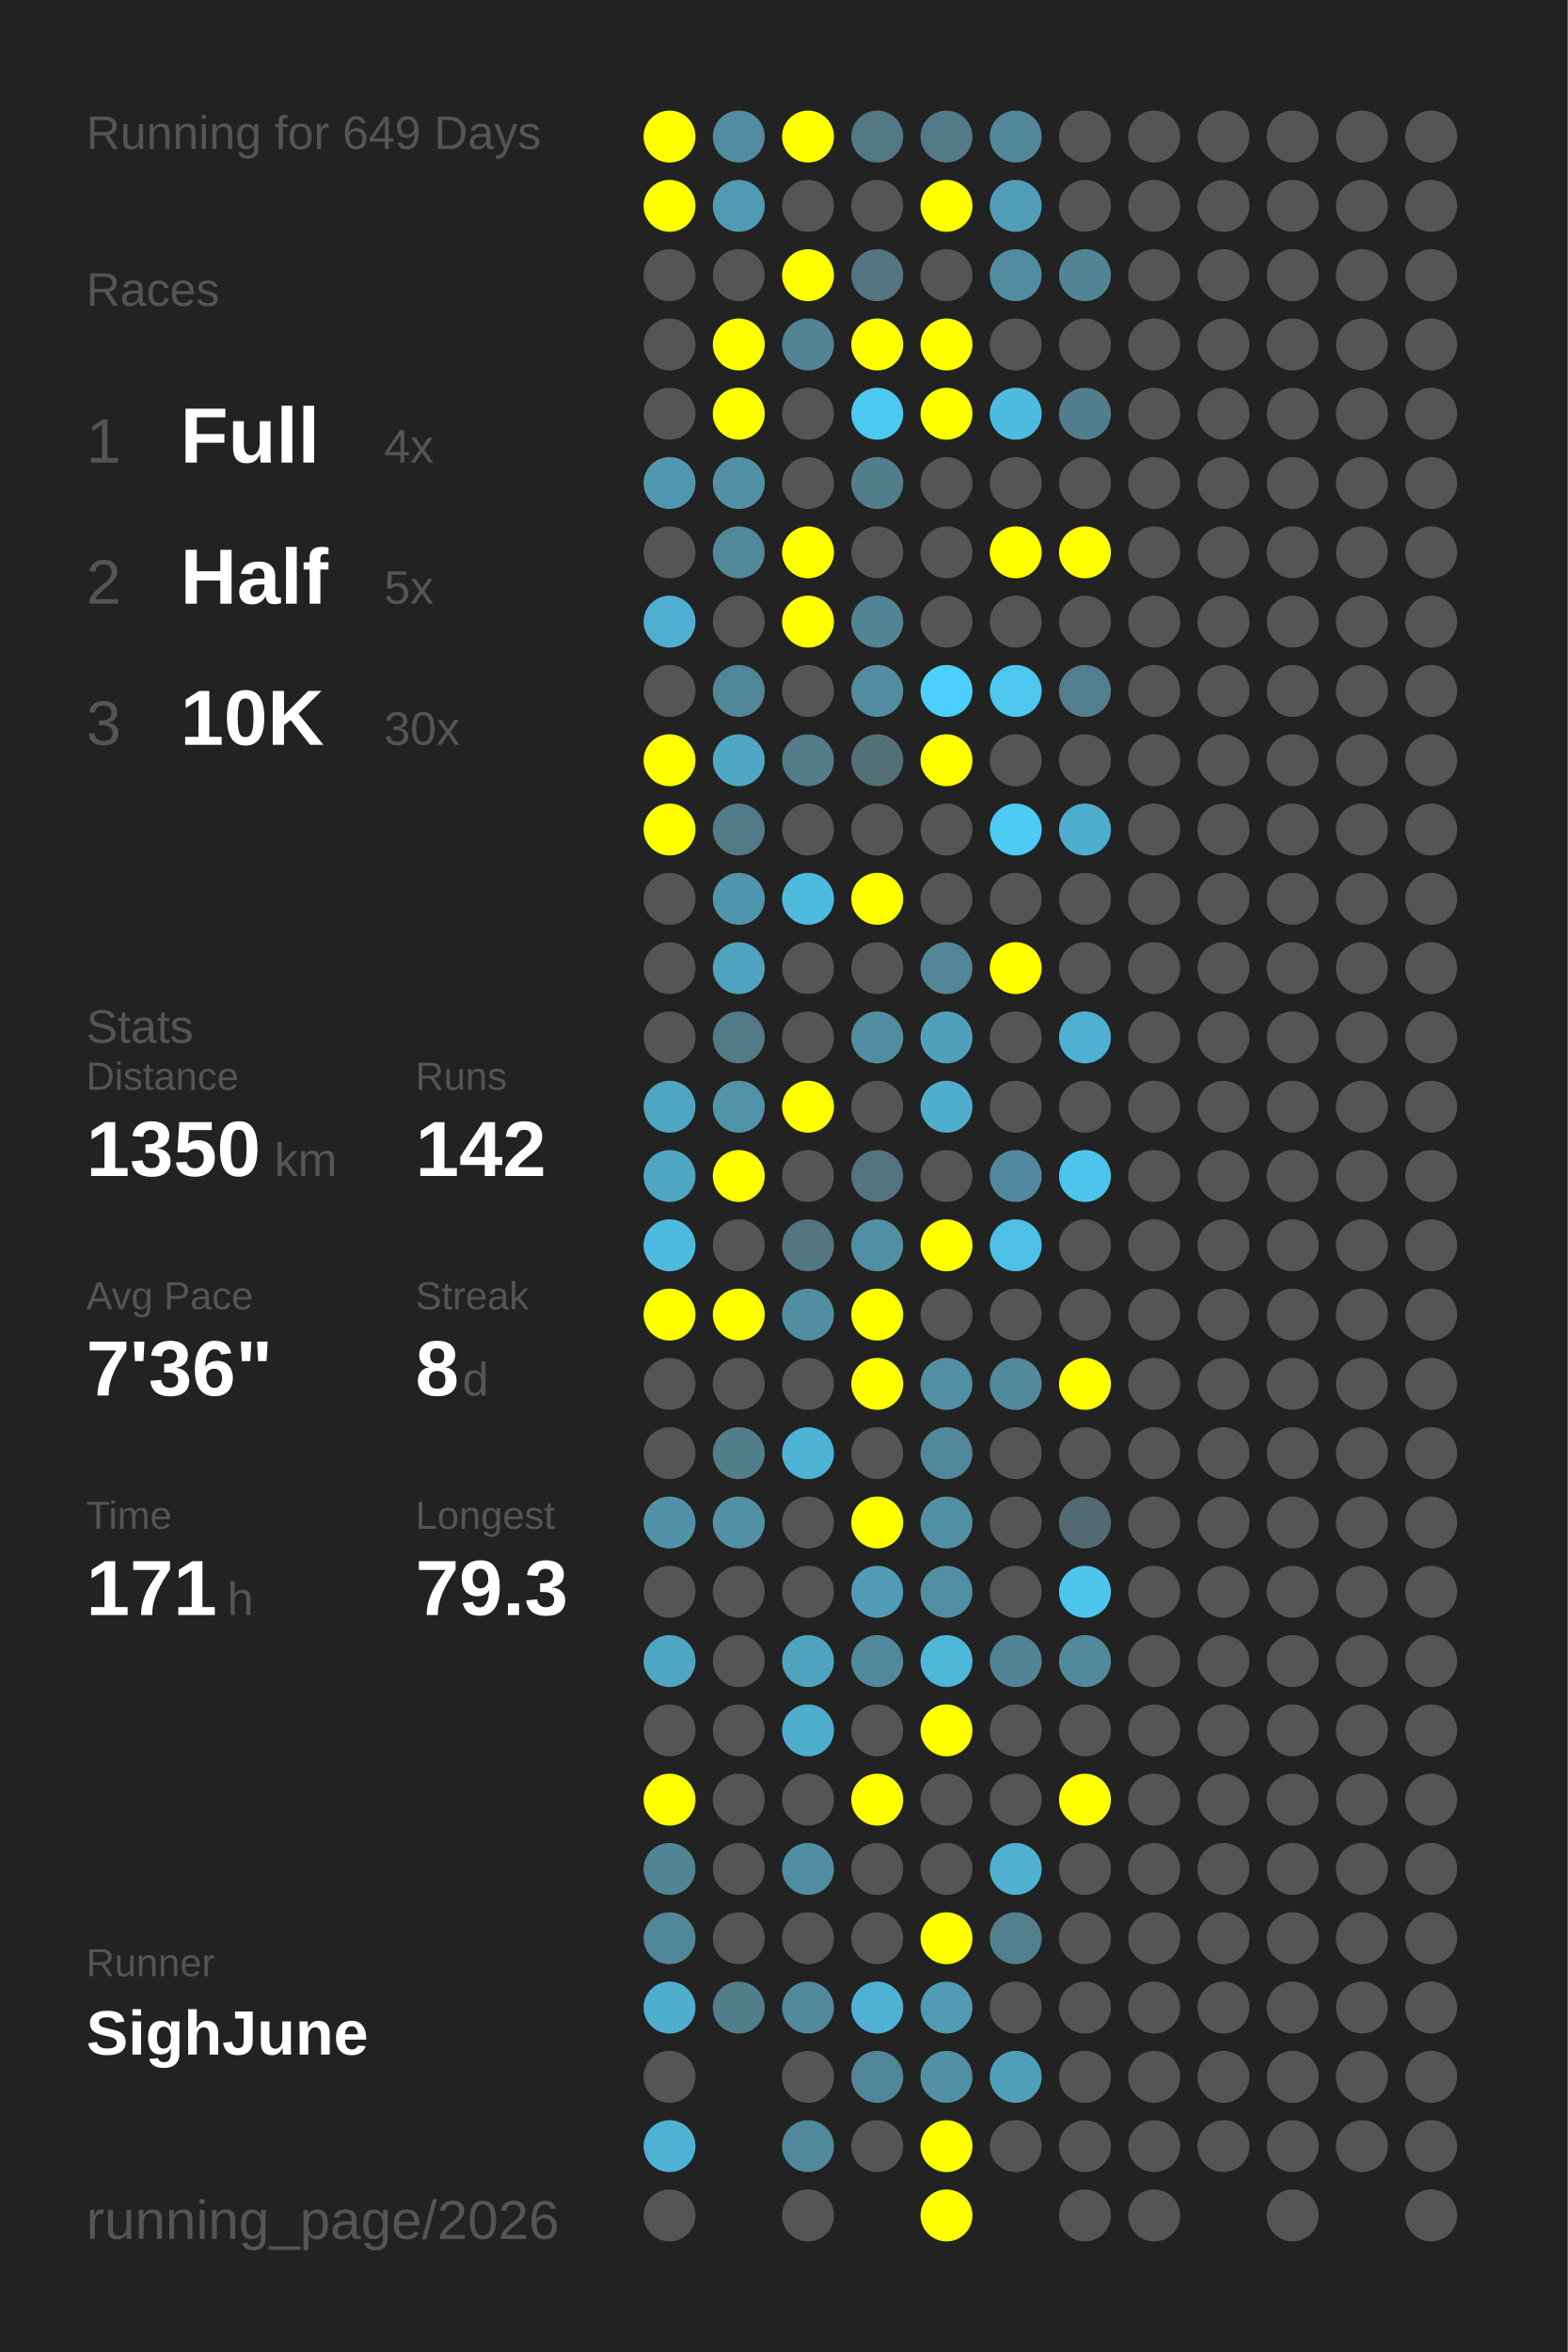
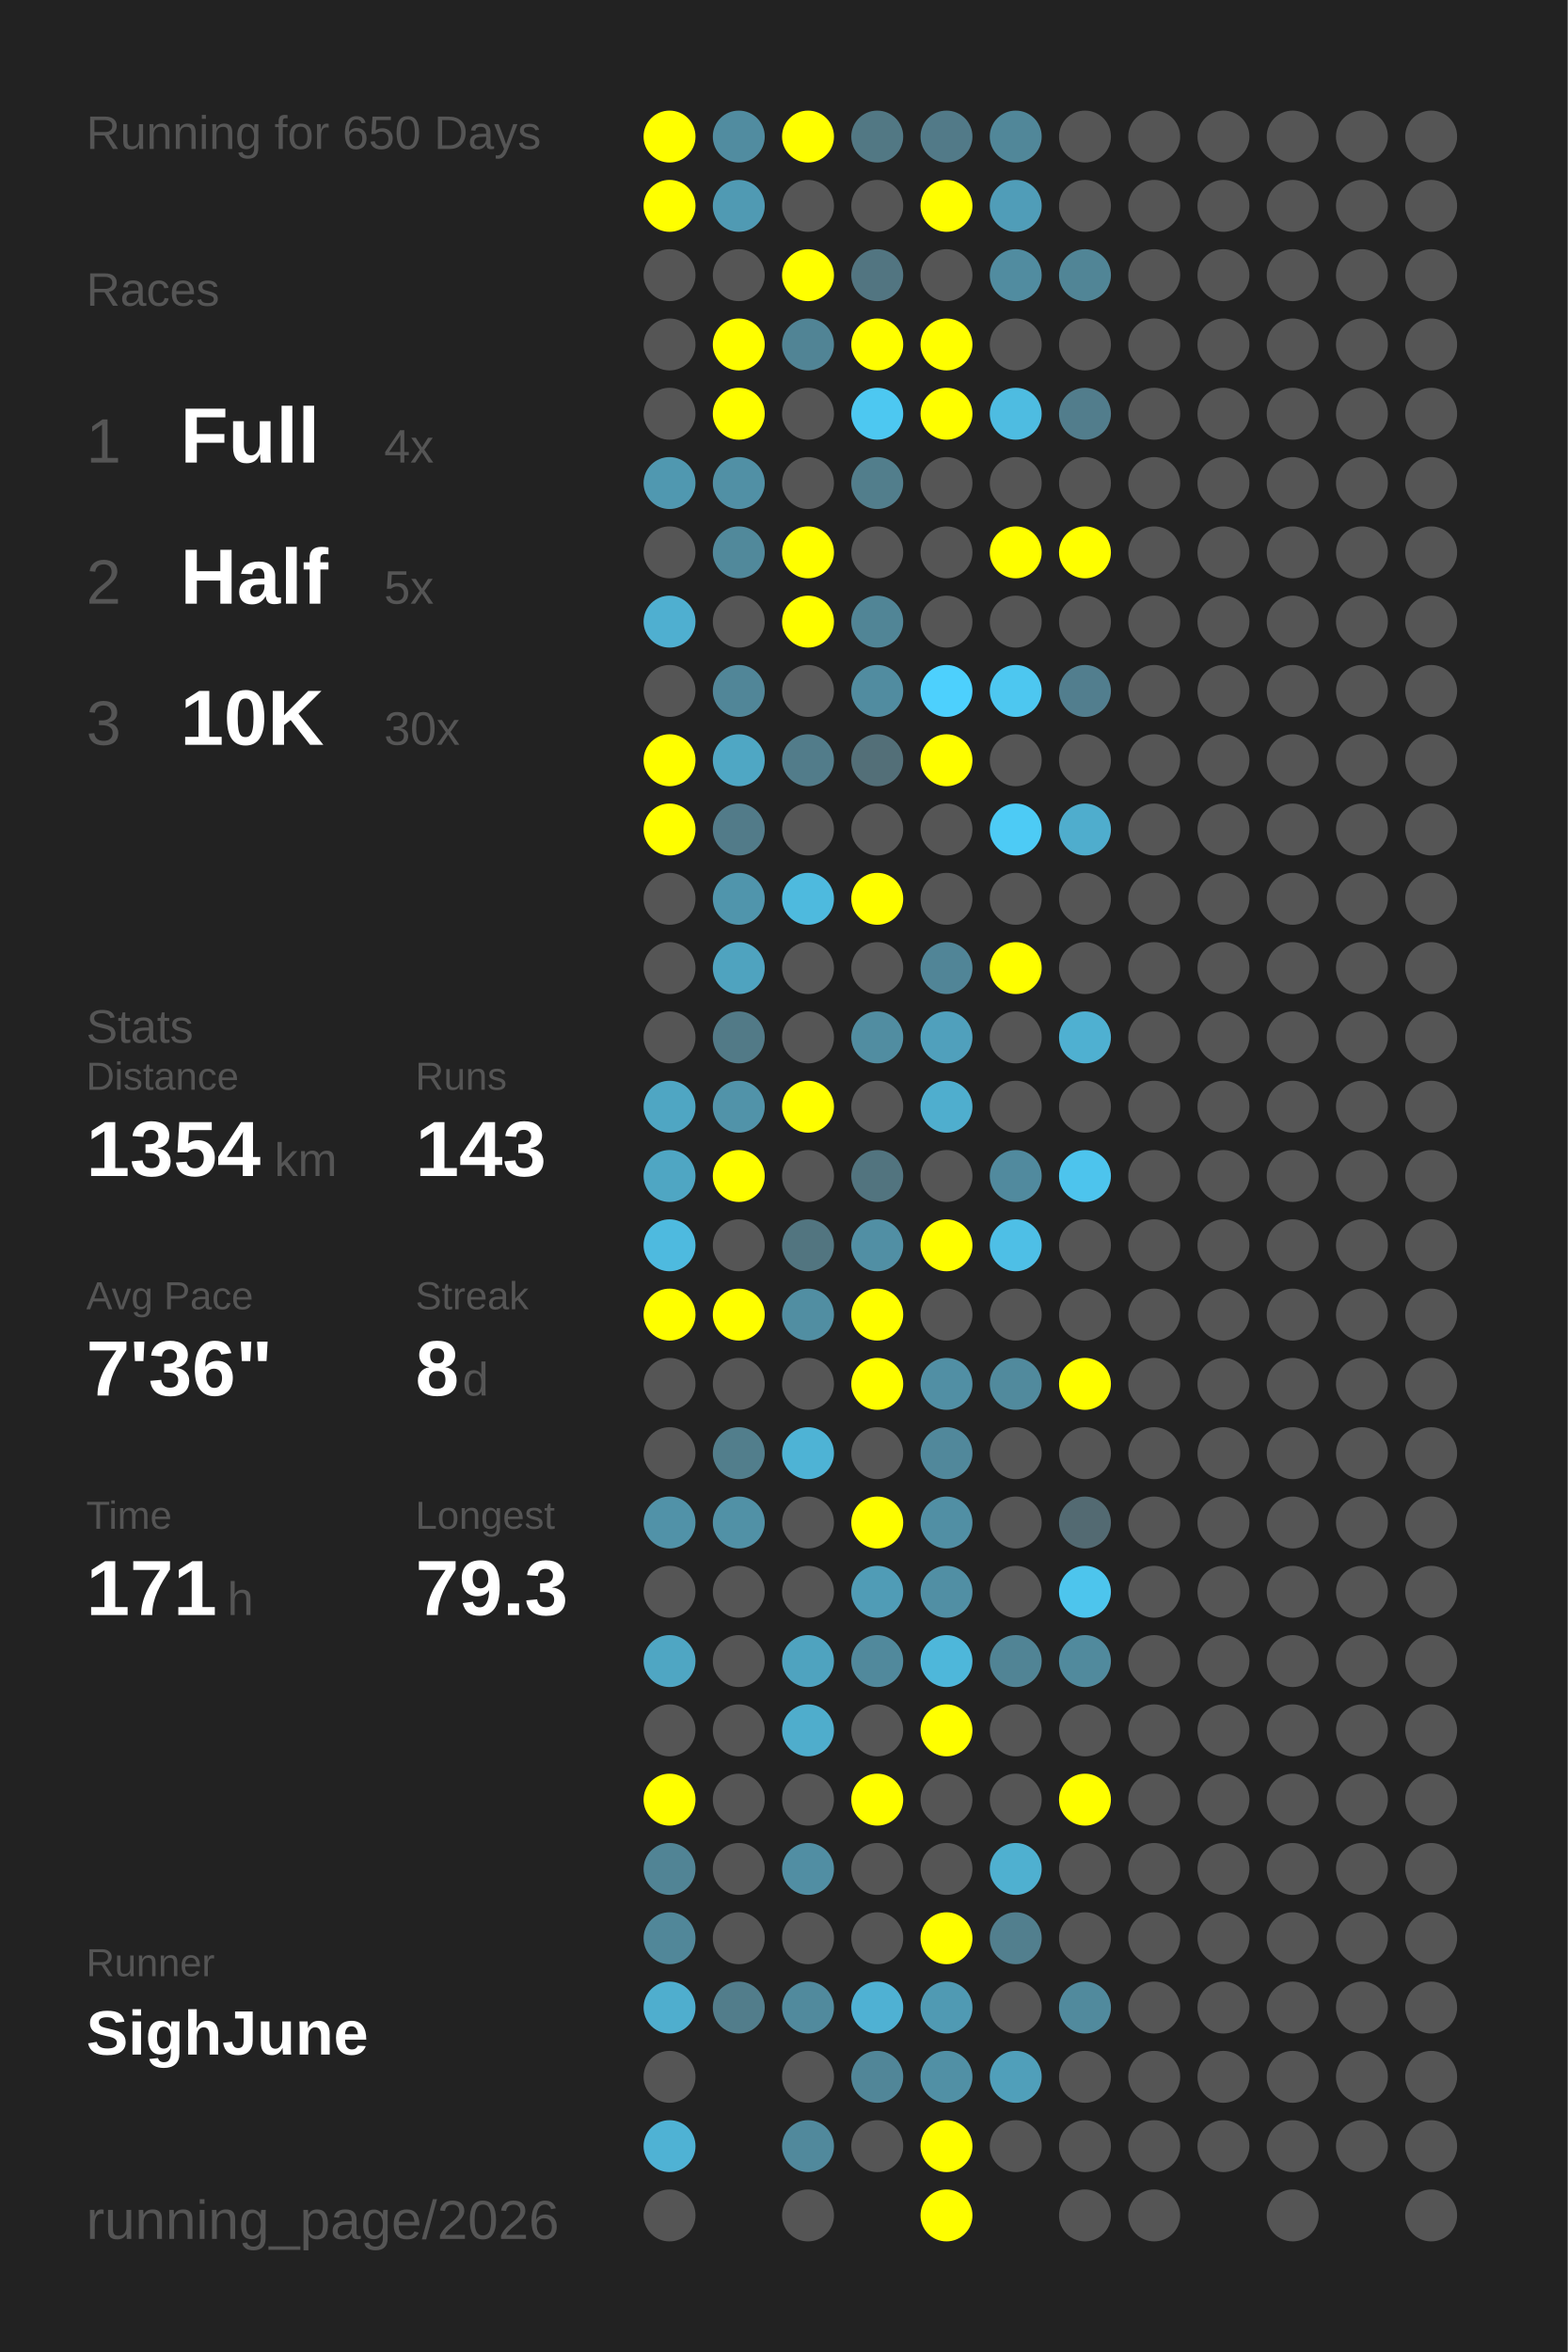
<svg xmlns="http://www.w3.org/2000/svg" baseProfile="full" height="300mm" version="1.1" viewBox="0,0,200,300" width="200mm">
  <defs />
  <rect fill="#222222" height="300" width="200" x="0" y="0" />
-   <text fill="#555555" style="font-size:6px; font-family:Arial;" x="11" y="19">Running for 649 Days</text>
+   <text fill="#555555" style="font-size:6px; font-family:Arial;" x="11" y="19">Running for 650 Days</text>
  <text fill="#555555" style="font-size:6px; font-family:Arial;" x="11" y="39">Races</text>
  <text fill="#555555" style="font-size:8px; font-family:Arial;" x="11" y="59">1</text>
  <text fill="#FFFFFF" style="font-size:10px; font-family:Arial; font-weight:bold;" x="23" y="59">Full</text>
  <text fill="#555555" style="font-size:6px; font-family:Arial;" x="49" y="59">4x</text>
  <text fill="#555555" style="font-size:8px; font-family:Arial;" x="11" y="77">2</text>
  <text fill="#FFFFFF" style="font-size:10px; font-family:Arial; font-weight:bold;" x="23" y="77">Half</text>
  <text fill="#555555" style="font-size:6px; font-family:Arial;" x="49" y="77">5x</text>
  <text fill="#555555" style="font-size:8px; font-family:Arial;" x="11" y="95">3</text>
  <text fill="#FFFFFF" style="font-size:10px; font-family:Arial; font-weight:bold;" x="23" y="95">10K</text>
  <text fill="#555555" style="font-size:6px; font-family:Arial;" x="49" y="95">30x</text>
  <text fill="#555555" style="font-size:6px; font-family:Arial;" x="11" y="133">Stats</text>
  <text fill="#555555" style="font-size:5px; font-family:Arial;" x="11" y="139">Distance</text>
-   <text fill="#FFFFFF" style="font-size:10px; font-family:Arial; font-weight:bold;" x="11" y="150">1350</text>
+   <text fill="#FFFFFF" style="font-size:10px; font-family:Arial; font-weight:bold;" x="11" y="150">1354</text>
  <text fill="#555555" style="font-size:6px; font-family:Arial;" x="35" y="150">km</text>
  <text fill="#555555" style="font-size:5px; font-family:Arial;" x="53" y="139">Runs</text>
-   <text fill="#FFFFFF" style="font-size:10px; font-family:Arial; font-weight:bold;" x="53" y="150">142</text>
+   <text fill="#FFFFFF" style="font-size:10px; font-family:Arial; font-weight:bold;" x="53" y="150">143</text>
  <text fill="#555555" style="font-size:5px; font-family:Arial;" x="11" y="167">Avg Pace</text>
  <text fill="#FFFFFF" style="font-size:10px; font-family:Arial; font-weight:bold;" x="11" y="178">7'36"</text>
  <text fill="#555555" style="font-size:5px; font-family:Arial;" x="53" y="167">Streak</text>
  <text fill="#FFFFFF" style="font-size:10px; font-family:Arial; font-weight:bold;" x="53" y="178">8</text>
  <text fill="#555555" style="font-size:6px; font-family:Arial;" x="59" y="178">d</text>
  <text fill="#555555" style="font-size:5px; font-family:Arial;" x="11" y="195">Time</text>
  <text fill="#FFFFFF" style="font-size:10px; font-family:Arial; font-weight:bold;" x="11" y="206">171</text>
  <text fill="#555555" style="font-size:6px; font-family:Arial;" x="29" y="206">h</text>
  <text fill="#555555" style="font-size:5px; font-family:Arial;" x="53" y="195">Longest</text>
  <text fill="#FFFFFF" style="font-size:10px; font-family:Arial; font-weight:bold;" x="53" y="206">79.3</text>
  <text fill="#555555" style="font-size:5px; font-family:Arial;" x="11" y="252.065">Runner</text>
  <text fill="#FFFFFF" style="font-size:8px; font-family:Arial; font-weight:bold;" x="11" y="262.065">SighJune</text>
  <text fill="#555555" style="font-size:7px; font-family:Arial;" x="11" y="285.581">running_page/2026</text>
  <circle cx="85.417" cy="17.419" fill="#FFFF00" r="3.312" />
  <circle cx="85.417" cy="26.258" fill="#FFFF00" r="3.312" />
  <circle cx="85.417" cy="35.097" fill="#555555" r="3.312" />
  <circle cx="85.417" cy="43.935" fill="#555555" r="3.312" />
  <circle cx="85.417" cy="52.774" fill="#555555" r="3.312" />
  <circle cx="85.417" cy="61.613" fill="#5098b0" r="3.312" />
  <circle cx="85.417" cy="70.452" fill="#555555" r="3.312" />
  <circle cx="85.417" cy="79.29" fill="#4fafd0" r="3.312" />
  <circle cx="85.417" cy="88.129" fill="#555555" r="3.312" />
  <circle cx="85.417" cy="96.968" fill="#FFFF00" r="3.312" />
  <circle cx="85.417" cy="105.806" fill="#FFFF00" r="3.312" />
  <circle cx="85.417" cy="114.645" fill="#555555" r="3.312" />
  <circle cx="85.417" cy="123.484" fill="#555555" r="3.312" />
  <circle cx="85.417" cy="132.323" fill="#555555" r="3.312" />
  <circle cx="85.417" cy="141.161" fill="#4fa6c3" r="3.312" />
  <circle cx="85.417" cy="150" fill="#4fa6c3" r="3.312" />
  <circle cx="85.417" cy="158.839" fill="#4ebadf" r="3.312" />
  <circle cx="85.417" cy="167.677" fill="#FFFF00" r="3.312" />
  <circle cx="85.417" cy="176.516" fill="#555555" r="3.312" />
  <circle cx="85.417" cy="185.355" fill="#555555" r="3.312" />
  <circle cx="85.417" cy="194.194" fill="#5192a8" r="3.312" />
  <circle cx="85.417" cy="203.032" fill="#555555" r="3.312" />
  <circle cx="85.417" cy="211.871" fill="#4fa6c3" r="3.312" />
  <circle cx="85.417" cy="220.71" fill="#555555" r="3.312" />
  <circle cx="85.417" cy="229.548" fill="#FFFF00" r="3.312" />
  <circle cx="85.417" cy="238.387" fill="#518495" r="3.312" />
  <circle cx="85.417" cy="247.226" fill="#518799" r="3.312" />
  <circle cx="85.417" cy="256.065" fill="#4faece" r="3.312" />
  <circle cx="85.417" cy="264.903" fill="#555555" r="3.312" />
  <circle cx="85.417" cy="273.742" fill="#4fb2d4" r="3.312" />
  <circle cx="85.417" cy="282.581" fill="#555555" r="3.312" />
  <circle cx="94.25" cy="17.419" fill="#518ca0" r="3.312" />
  <circle cx="94.25" cy="26.258" fill="#509ab3" r="3.312" />
  <circle cx="94.25" cy="35.097" fill="#555555" r="3.312" />
  <circle cx="94.25" cy="43.935" fill="#FFFF00" r="3.312" />
  <circle cx="94.25" cy="52.774" fill="#FFFF00" r="3.312" />
  <circle cx="94.25" cy="61.613" fill="#5190a5" r="3.312" />
  <circle cx="94.25" cy="70.452" fill="#51899b" r="3.312" />
  <circle cx="94.25" cy="79.29" fill="#555555" r="3.312" />
  <circle cx="94.25" cy="88.129" fill="#518698" r="3.312" />
  <circle cx="94.25" cy="96.968" fill="#4fa7c4" r="3.312" />
  <circle cx="94.25" cy="105.806" fill="#527b89" r="3.312" />
  <circle cx="94.25" cy="114.645" fill="#5095ac" r="3.312" />
  <circle cx="94.25" cy="123.484" fill="#4fa3bf" r="3.312" />
  <circle cx="94.25" cy="132.323" fill="#527a87" r="3.312" />
  <circle cx="94.25" cy="141.161" fill="#5193a9" r="3.312" />
  <circle cx="94.25" cy="150" fill="#FFFF00" r="3.312" />
  <circle cx="94.25" cy="158.839" fill="#555555" r="3.312" />
  <circle cx="94.25" cy="167.677" fill="#FFFF00" r="3.312" />
  <circle cx="94.25" cy="176.516" fill="#555555" r="3.312" />
  <circle cx="94.25" cy="185.355" fill="#527e8c" r="3.312" />
  <circle cx="94.25" cy="194.194" fill="#5191a6" r="3.312" />
  <circle cx="94.25" cy="203.032" fill="#555555" r="3.312" />
  <circle cx="94.25" cy="211.871" fill="#555555" r="3.312" />
  <circle cx="94.25" cy="220.71" fill="#555555" r="3.312" />
  <circle cx="94.25" cy="229.548" fill="#555555" r="3.312" />
  <circle cx="94.25" cy="238.387" fill="#555555" r="3.312" />
  <circle cx="94.25" cy="247.226" fill="#555555" r="3.312" />
  <circle cx="94.25" cy="256.065" fill="#527d8b" r="3.312" />
  <circle cx="103.083" cy="17.419" fill="#FFFF00" r="3.312" />
  <circle cx="103.083" cy="26.258" fill="#555555" r="3.312" />
  <circle cx="103.083" cy="35.097" fill="#FFFF00" r="3.312" />
  <circle cx="103.083" cy="43.935" fill="#518495" r="3.312" />
  <circle cx="103.083" cy="52.774" fill="#555555" r="3.312" />
  <circle cx="103.083" cy="61.613" fill="#555555" r="3.312" />
  <circle cx="103.083" cy="70.452" fill="#FFFF00" r="3.312" />
  <circle cx="103.083" cy="79.29" fill="#FFFF00" r="3.312" />
  <circle cx="103.083" cy="88.129" fill="#555555" r="3.312" />
  <circle cx="103.083" cy="96.968" fill="#527c8a" r="3.312" />
  <circle cx="103.083" cy="105.806" fill="#555555" r="3.312" />
  <circle cx="103.083" cy="114.645" fill="#4ebade" r="3.312" />
  <circle cx="103.083" cy="123.484" fill="#555555" r="3.312" />
  <circle cx="103.083" cy="132.323" fill="#555555" r="3.312" />
  <circle cx="103.083" cy="141.161" fill="#FFFF00" r="3.312" />
  <circle cx="103.083" cy="150" fill="#555555" r="3.312" />
  <circle cx="103.083" cy="158.839" fill="#527580" r="3.312" />
  <circle cx="103.083" cy="167.677" fill="#518ea2" r="3.312" />
  <circle cx="103.083" cy="176.516" fill="#555555" r="3.312" />
  <circle cx="103.083" cy="185.355" fill="#4eb3d5" r="3.312" />
  <circle cx="103.083" cy="194.194" fill="#555555" r="3.312" />
  <circle cx="103.083" cy="203.032" fill="#555555" r="3.312" />
  <circle cx="103.083" cy="211.871" fill="#4fa3bf" r="3.312" />
  <circle cx="103.083" cy="220.71" fill="#4fadcc" r="3.312" />
  <circle cx="103.083" cy="229.548" fill="#555555" r="3.312" />
  <circle cx="103.083" cy="238.387" fill="#518ea3" r="3.312" />
  <circle cx="103.083" cy="247.226" fill="#555555" r="3.312" />
  <circle cx="103.083" cy="256.065" fill="#518a9d" r="3.312" />
  <circle cx="103.083" cy="264.903" fill="#555555" r="3.312" />
  <circle cx="103.083" cy="273.742" fill="#51899c" r="3.312" />
  <circle cx="103.083" cy="282.581" fill="#555555" r="3.312" />
  <circle cx="111.917" cy="17.419" fill="#527884" r="3.312" />
  <circle cx="111.917" cy="26.258" fill="#555555" r="3.312" />
  <circle cx="111.917" cy="35.097" fill="#527581" r="3.312" />
  <circle cx="111.917" cy="43.935" fill="#FFFF00" r="3.312" />
  <circle cx="111.917" cy="52.774" fill="#4dc8f1" r="3.312" />
  <circle cx="111.917" cy="61.613" fill="#527e8c" r="3.312" />
  <circle cx="111.917" cy="70.452" fill="#555555" r="3.312" />
  <circle cx="111.917" cy="79.29" fill="#518596" r="3.312" />
  <circle cx="111.917" cy="88.129" fill="#518ca0" r="3.312" />
  <circle cx="111.917" cy="96.968" fill="#536f78" r="3.312" />
  <circle cx="111.917" cy="105.806" fill="#555555" r="3.312" />
  <circle cx="111.917" cy="114.645" fill="#FFFF00" r="3.312" />
  <circle cx="111.917" cy="123.484" fill="#555555" r="3.312" />
  <circle cx="111.917" cy="132.323" fill="#518da1" r="3.312" />
  <circle cx="111.917" cy="141.161" fill="#555555" r="3.312" />
  <circle cx="111.917" cy="150" fill="#52747f" r="3.312" />
  <circle cx="111.917" cy="158.839" fill="#518fa4" r="3.312" />
  <circle cx="111.917" cy="167.677" fill="#FFFF00" r="3.312" />
  <circle cx="111.917" cy="176.516" fill="#FFFF00" r="3.312" />
  <circle cx="111.917" cy="185.355" fill="#555555" r="3.312" />
  <circle cx="111.917" cy="194.194" fill="#FFFF00" r="3.312" />
  <circle cx="111.917" cy="203.032" fill="#509cb6" r="3.312" />
  <circle cx="111.917" cy="211.871" fill="#51899c" r="3.312" />
  <circle cx="111.917" cy="220.71" fill="#555555" r="3.312" />
  <circle cx="111.917" cy="229.548" fill="#FFFF00" r="3.312" />
  <circle cx="111.917" cy="238.387" fill="#555555" r="3.312" />
  <circle cx="111.917" cy="247.226" fill="#555555" r="3.312" />
  <circle cx="111.917" cy="256.065" fill="#4fb1d3" r="3.312" />
  <circle cx="111.917" cy="264.903" fill="#518698" r="3.312" />
  <circle cx="111.917" cy="273.742" fill="#555555" r="3.312" />
  <circle cx="120.75" cy="17.419" fill="#527a88" r="3.312" />
  <circle cx="120.75" cy="26.258" fill="#FFFF00" r="3.312" />
  <circle cx="120.75" cy="35.097" fill="#555555" r="3.312" />
  <circle cx="120.75" cy="43.935" fill="#FFFF00" r="3.312" />
  <circle cx="120.75" cy="52.774" fill="#FFFF00" r="3.312" />
  <circle cx="120.75" cy="61.613" fill="#555555" r="3.312" />
  <circle cx="120.75" cy="70.452" fill="#555555" r="3.312" />
  <circle cx="120.75" cy="79.29" fill="#555555" r="3.312" />
  <circle cx="120.75" cy="88.129" fill="#4dd0fd" r="3.312" />
  <circle cx="120.75" cy="96.968" fill="#FFFF00" r="3.312" />
  <circle cx="120.75" cy="105.806" fill="#555555" r="3.312" />
  <circle cx="120.75" cy="114.645" fill="#555555" r="3.312" />
  <circle cx="120.75" cy="123.484" fill="#518597" r="3.312" />
  <circle cx="120.75" cy="132.323" fill="#50a0bc" r="3.312" />
  <circle cx="120.75" cy="141.161" fill="#4faece" r="3.312" />
  <circle cx="120.75" cy="150" fill="#555555" r="3.312" />
  <circle cx="120.75" cy="158.839" fill="#FFFF00" r="3.312" />
  <circle cx="120.75" cy="167.677" fill="#555555" r="3.312" />
  <circle cx="120.75" cy="176.516" fill="#518fa4" r="3.312" />
  <circle cx="120.75" cy="185.355" fill="#51889b" r="3.312" />
  <circle cx="120.75" cy="194.194" fill="#518fa4" r="3.312" />
  <circle cx="120.75" cy="203.032" fill="#518fa4" r="3.312" />
  <circle cx="120.75" cy="211.871" fill="#4eb7da" r="3.312" />
  <circle cx="120.75" cy="220.71" fill="#FFFF00" r="3.312" />
  <circle cx="120.75" cy="229.548" fill="#555555" r="3.312" />
  <circle cx="120.75" cy="238.387" fill="#555555" r="3.312" />
  <circle cx="120.75" cy="247.226" fill="#FFFF00" r="3.312" />
  <circle cx="120.75" cy="256.065" fill="#509ab3" r="3.312" />
  <circle cx="120.75" cy="264.903" fill="#5190a5" r="3.312" />
  <circle cx="120.75" cy="273.742" fill="#FFFF00" r="3.312" />
  <circle cx="120.75" cy="282.581" fill="#FFFF00" r="3.312" />
  <circle cx="129.583" cy="17.419" fill="#518799" r="3.312" />
  <circle cx="129.583" cy="26.258" fill="#509db8" r="3.312" />
  <circle cx="129.583" cy="35.097" fill="#518ca0" r="3.312" />
  <circle cx="129.583" cy="43.935" fill="#555555" r="3.312" />
  <circle cx="129.583" cy="52.774" fill="#4ebce1" r="3.312" />
  <circle cx="129.583" cy="61.613" fill="#555555" r="3.312" />
  <circle cx="129.583" cy="70.452" fill="#FFFF00" r="3.312" />
  <circle cx="129.583" cy="79.29" fill="#555555" r="3.312" />
  <circle cx="129.583" cy="88.129" fill="#4dc7f0" r="3.312" />
  <circle cx="129.583" cy="96.968" fill="#555555" r="3.312" />
  <circle cx="129.583" cy="105.806" fill="#4dcbf5" r="3.312" />
  <circle cx="129.583" cy="114.645" fill="#555555" r="3.312" />
  <circle cx="129.583" cy="123.484" fill="#FFFF00" r="3.312" />
  <circle cx="129.583" cy="132.323" fill="#555555" r="3.312" />
  <circle cx="129.583" cy="141.161" fill="#555555" r="3.312" />
  <circle cx="129.583" cy="150" fill="#518a9e" r="3.312" />
  <circle cx="129.583" cy="158.839" fill="#4ebfe6" r="3.312" />
  <circle cx="129.583" cy="167.677" fill="#555555" r="3.312" />
  <circle cx="129.583" cy="176.516" fill="#518a9d" r="3.312" />
  <circle cx="129.583" cy="185.355" fill="#555555" r="3.312" />
  <circle cx="129.583" cy="194.194" fill="#555555" r="3.312" />
  <circle cx="129.583" cy="203.032" fill="#555555" r="3.312" />
  <circle cx="129.583" cy="211.871" fill="#518495" r="3.312" />
  <circle cx="129.583" cy="220.71" fill="#555555" r="3.312" />
  <circle cx="129.583" cy="229.548" fill="#555555" r="3.312" />
  <circle cx="129.583" cy="238.387" fill="#4fb0d0" r="3.312" />
  <circle cx="129.583" cy="247.226" fill="#527f8e" r="3.312" />
  <circle cx="129.583" cy="256.065" fill="#555555" r="3.312" />
  <circle cx="129.583" cy="264.903" fill="#509fba" r="3.312" />
  <circle cx="129.583" cy="273.742" fill="#555555" r="3.312" />
  <circle cx="138.417" cy="17.419" fill="#555555" r="3.312" />
  <circle cx="138.417" cy="26.258" fill="#555555" r="3.312" />
  <circle cx="138.417" cy="35.097" fill="#518596" r="3.312" />
  <circle cx="138.417" cy="43.935" fill="#555555" r="3.312" />
  <circle cx="138.417" cy="52.774" fill="#527d8c" r="3.312" />
  <circle cx="138.417" cy="61.613" fill="#555555" r="3.312" />
  <circle cx="138.417" cy="70.452" fill="#FFFF00" r="3.312" />
  <circle cx="138.417" cy="79.29" fill="#555555" r="3.312" />
  <circle cx="138.417" cy="88.129" fill="#527e8e" r="3.312" />
  <circle cx="138.417" cy="96.968" fill="#555555" r="3.312" />
  <circle cx="138.417" cy="105.806" fill="#4fadcd" r="3.312" />
  <circle cx="138.417" cy="114.645" fill="#555555" r="3.312" />
  <circle cx="138.417" cy="123.484" fill="#555555" r="3.312" />
  <circle cx="138.417" cy="132.323" fill="#4fb0d1" r="3.312" />
  <circle cx="138.417" cy="141.161" fill="#555555" r="3.312" />
  <circle cx="138.417" cy="150" fill="#4dc4ed" r="3.312" />
  <circle cx="138.417" cy="158.839" fill="#555555" r="3.312" />
  <circle cx="138.417" cy="167.677" fill="#555555" r="3.312" />
  <circle cx="138.417" cy="176.516" fill="#FFFF00" r="3.312" />
  <circle cx="138.417" cy="185.355" fill="#555555" r="3.312" />
  <circle cx="138.417" cy="194.194" fill="#536a72" r="3.312" />
  <circle cx="138.417" cy="203.032" fill="#4dc5ed" r="3.312" />
  <circle cx="138.417" cy="211.871" fill="#518a9d" r="3.312" />
  <circle cx="138.417" cy="220.71" fill="#555555" r="3.312" />
  <circle cx="138.417" cy="229.548" fill="#FFFF00" r="3.312" />
  <circle cx="138.417" cy="238.387" fill="#555555" r="3.312" />
  <circle cx="138.417" cy="247.226" fill="#555555" r="3.312" />
-   <circle cx="138.417" cy="256.065" fill="#555555" r="3.312" />
+   <circle cx="138.417" cy="256.065" fill="#518a9d" r="3.312" />
  <circle cx="138.417" cy="264.903" fill="#555555" r="3.312" />
  <circle cx="138.417" cy="273.742" fill="#555555" r="3.312" />
  <circle cx="138.417" cy="282.581" fill="#555555" r="3.312" />
  <circle cx="147.25" cy="17.419" fill="#555555" r="3.312" />
  <circle cx="147.25" cy="26.258" fill="#555555" r="3.312" />
  <circle cx="147.25" cy="35.097" fill="#555555" r="3.312" />
  <circle cx="147.25" cy="43.935" fill="#555555" r="3.312" />
  <circle cx="147.25" cy="52.774" fill="#555555" r="3.312" />
  <circle cx="147.25" cy="61.613" fill="#555555" r="3.312" />
  <circle cx="147.25" cy="70.452" fill="#555555" r="3.312" />
  <circle cx="147.25" cy="79.29" fill="#555555" r="3.312" />
  <circle cx="147.25" cy="88.129" fill="#555555" r="3.312" />
  <circle cx="147.25" cy="96.968" fill="#555555" r="3.312" />
  <circle cx="147.25" cy="105.806" fill="#555555" r="3.312" />
  <circle cx="147.25" cy="114.645" fill="#555555" r="3.312" />
  <circle cx="147.25" cy="123.484" fill="#555555" r="3.312" />
  <circle cx="147.25" cy="132.323" fill="#555555" r="3.312" />
  <circle cx="147.25" cy="141.161" fill="#555555" r="3.312" />
  <circle cx="147.25" cy="150" fill="#555555" r="3.312" />
  <circle cx="147.25" cy="158.839" fill="#555555" r="3.312" />
  <circle cx="147.25" cy="167.677" fill="#555555" r="3.312" />
  <circle cx="147.25" cy="176.516" fill="#555555" r="3.312" />
  <circle cx="147.25" cy="185.355" fill="#555555" r="3.312" />
  <circle cx="147.25" cy="194.194" fill="#555555" r="3.312" />
  <circle cx="147.25" cy="203.032" fill="#555555" r="3.312" />
  <circle cx="147.25" cy="211.871" fill="#555555" r="3.312" />
  <circle cx="147.25" cy="220.71" fill="#555555" r="3.312" />
  <circle cx="147.25" cy="229.548" fill="#555555" r="3.312" />
  <circle cx="147.25" cy="238.387" fill="#555555" r="3.312" />
  <circle cx="147.25" cy="247.226" fill="#555555" r="3.312" />
  <circle cx="147.25" cy="256.065" fill="#555555" r="3.312" />
  <circle cx="147.25" cy="264.903" fill="#555555" r="3.312" />
  <circle cx="147.25" cy="273.742" fill="#555555" r="3.312" />
  <circle cx="147.25" cy="282.581" fill="#555555" r="3.312" />
  <circle cx="156.083" cy="17.419" fill="#555555" r="3.312" />
  <circle cx="156.083" cy="26.258" fill="#555555" r="3.312" />
  <circle cx="156.083" cy="35.097" fill="#555555" r="3.312" />
  <circle cx="156.083" cy="43.935" fill="#555555" r="3.312" />
  <circle cx="156.083" cy="52.774" fill="#555555" r="3.312" />
  <circle cx="156.083" cy="61.613" fill="#555555" r="3.312" />
  <circle cx="156.083" cy="70.452" fill="#555555" r="3.312" />
  <circle cx="156.083" cy="79.29" fill="#555555" r="3.312" />
  <circle cx="156.083" cy="88.129" fill="#555555" r="3.312" />
  <circle cx="156.083" cy="96.968" fill="#555555" r="3.312" />
  <circle cx="156.083" cy="105.806" fill="#555555" r="3.312" />
  <circle cx="156.083" cy="114.645" fill="#555555" r="3.312" />
  <circle cx="156.083" cy="123.484" fill="#555555" r="3.312" />
  <circle cx="156.083" cy="132.323" fill="#555555" r="3.312" />
  <circle cx="156.083" cy="141.161" fill="#555555" r="3.312" />
  <circle cx="156.083" cy="150" fill="#555555" r="3.312" />
  <circle cx="156.083" cy="158.839" fill="#555555" r="3.312" />
  <circle cx="156.083" cy="167.677" fill="#555555" r="3.312" />
  <circle cx="156.083" cy="176.516" fill="#555555" r="3.312" />
  <circle cx="156.083" cy="185.355" fill="#555555" r="3.312" />
  <circle cx="156.083" cy="194.194" fill="#555555" r="3.312" />
  <circle cx="156.083" cy="203.032" fill="#555555" r="3.312" />
  <circle cx="156.083" cy="211.871" fill="#555555" r="3.312" />
  <circle cx="156.083" cy="220.71" fill="#555555" r="3.312" />
  <circle cx="156.083" cy="229.548" fill="#555555" r="3.312" />
  <circle cx="156.083" cy="238.387" fill="#555555" r="3.312" />
  <circle cx="156.083" cy="247.226" fill="#555555" r="3.312" />
  <circle cx="156.083" cy="256.065" fill="#555555" r="3.312" />
  <circle cx="156.083" cy="264.903" fill="#555555" r="3.312" />
  <circle cx="156.083" cy="273.742" fill="#555555" r="3.312" />
  <circle cx="164.917" cy="17.419" fill="#555555" r="3.312" />
  <circle cx="164.917" cy="26.258" fill="#555555" r="3.312" />
  <circle cx="164.917" cy="35.097" fill="#555555" r="3.312" />
  <circle cx="164.917" cy="43.935" fill="#555555" r="3.312" />
  <circle cx="164.917" cy="52.774" fill="#555555" r="3.312" />
  <circle cx="164.917" cy="61.613" fill="#555555" r="3.312" />
  <circle cx="164.917" cy="70.452" fill="#555555" r="3.312" />
  <circle cx="164.917" cy="79.29" fill="#555555" r="3.312" />
  <circle cx="164.917" cy="88.129" fill="#555555" r="3.312" />
  <circle cx="164.917" cy="96.968" fill="#555555" r="3.312" />
  <circle cx="164.917" cy="105.806" fill="#555555" r="3.312" />
  <circle cx="164.917" cy="114.645" fill="#555555" r="3.312" />
  <circle cx="164.917" cy="123.484" fill="#555555" r="3.312" />
  <circle cx="164.917" cy="132.323" fill="#555555" r="3.312" />
  <circle cx="164.917" cy="141.161" fill="#555555" r="3.312" />
  <circle cx="164.917" cy="150" fill="#555555" r="3.312" />
  <circle cx="164.917" cy="158.839" fill="#555555" r="3.312" />
  <circle cx="164.917" cy="167.677" fill="#555555" r="3.312" />
  <circle cx="164.917" cy="176.516" fill="#555555" r="3.312" />
  <circle cx="164.917" cy="185.355" fill="#555555" r="3.312" />
  <circle cx="164.917" cy="194.194" fill="#555555" r="3.312" />
  <circle cx="164.917" cy="203.032" fill="#555555" r="3.312" />
  <circle cx="164.917" cy="211.871" fill="#555555" r="3.312" />
  <circle cx="164.917" cy="220.71" fill="#555555" r="3.312" />
  <circle cx="164.917" cy="229.548" fill="#555555" r="3.312" />
  <circle cx="164.917" cy="238.387" fill="#555555" r="3.312" />
  <circle cx="164.917" cy="247.226" fill="#555555" r="3.312" />
  <circle cx="164.917" cy="256.065" fill="#555555" r="3.312" />
  <circle cx="164.917" cy="264.903" fill="#555555" r="3.312" />
  <circle cx="164.917" cy="273.742" fill="#555555" r="3.312" />
  <circle cx="164.917" cy="282.581" fill="#555555" r="3.312" />
  <circle cx="173.75" cy="17.419" fill="#555555" r="3.312" />
  <circle cx="173.75" cy="26.258" fill="#555555" r="3.312" />
  <circle cx="173.75" cy="35.097" fill="#555555" r="3.312" />
  <circle cx="173.75" cy="43.935" fill="#555555" r="3.312" />
  <circle cx="173.75" cy="52.774" fill="#555555" r="3.312" />
  <circle cx="173.75" cy="61.613" fill="#555555" r="3.312" />
  <circle cx="173.75" cy="70.452" fill="#555555" r="3.312" />
  <circle cx="173.75" cy="79.29" fill="#555555" r="3.312" />
  <circle cx="173.75" cy="88.129" fill="#555555" r="3.312" />
  <circle cx="173.75" cy="96.968" fill="#555555" r="3.312" />
  <circle cx="173.75" cy="105.806" fill="#555555" r="3.312" />
  <circle cx="173.75" cy="114.645" fill="#555555" r="3.312" />
  <circle cx="173.75" cy="123.484" fill="#555555" r="3.312" />
  <circle cx="173.75" cy="132.323" fill="#555555" r="3.312" />
  <circle cx="173.75" cy="141.161" fill="#555555" r="3.312" />
  <circle cx="173.75" cy="150" fill="#555555" r="3.312" />
  <circle cx="173.75" cy="158.839" fill="#555555" r="3.312" />
  <circle cx="173.75" cy="167.677" fill="#555555" r="3.312" />
  <circle cx="173.75" cy="176.516" fill="#555555" r="3.312" />
  <circle cx="173.75" cy="185.355" fill="#555555" r="3.312" />
  <circle cx="173.75" cy="194.194" fill="#555555" r="3.312" />
  <circle cx="173.75" cy="203.032" fill="#555555" r="3.312" />
  <circle cx="173.75" cy="211.871" fill="#555555" r="3.312" />
  <circle cx="173.75" cy="220.71" fill="#555555" r="3.312" />
  <circle cx="173.75" cy="229.548" fill="#555555" r="3.312" />
  <circle cx="173.75" cy="238.387" fill="#555555" r="3.312" />
  <circle cx="173.75" cy="247.226" fill="#555555" r="3.312" />
  <circle cx="173.75" cy="256.065" fill="#555555" r="3.312" />
  <circle cx="173.75" cy="264.903" fill="#555555" r="3.312" />
  <circle cx="173.75" cy="273.742" fill="#555555" r="3.312" />
  <circle cx="182.583" cy="17.419" fill="#555555" r="3.312" />
  <circle cx="182.583" cy="26.258" fill="#555555" r="3.312" />
  <circle cx="182.583" cy="35.097" fill="#555555" r="3.312" />
  <circle cx="182.583" cy="43.935" fill="#555555" r="3.312" />
  <circle cx="182.583" cy="52.774" fill="#555555" r="3.312" />
  <circle cx="182.583" cy="61.613" fill="#555555" r="3.312" />
  <circle cx="182.583" cy="70.452" fill="#555555" r="3.312" />
  <circle cx="182.583" cy="79.29" fill="#555555" r="3.312" />
  <circle cx="182.583" cy="88.129" fill="#555555" r="3.312" />
  <circle cx="182.583" cy="96.968" fill="#555555" r="3.312" />
  <circle cx="182.583" cy="105.806" fill="#555555" r="3.312" />
  <circle cx="182.583" cy="114.645" fill="#555555" r="3.312" />
  <circle cx="182.583" cy="123.484" fill="#555555" r="3.312" />
  <circle cx="182.583" cy="132.323" fill="#555555" r="3.312" />
  <circle cx="182.583" cy="141.161" fill="#555555" r="3.312" />
  <circle cx="182.583" cy="150" fill="#555555" r="3.312" />
  <circle cx="182.583" cy="158.839" fill="#555555" r="3.312" />
  <circle cx="182.583" cy="167.677" fill="#555555" r="3.312" />
  <circle cx="182.583" cy="176.516" fill="#555555" r="3.312" />
  <circle cx="182.583" cy="185.355" fill="#555555" r="3.312" />
  <circle cx="182.583" cy="194.194" fill="#555555" r="3.312" />
  <circle cx="182.583" cy="203.032" fill="#555555" r="3.312" />
  <circle cx="182.583" cy="211.871" fill="#555555" r="3.312" />
  <circle cx="182.583" cy="220.71" fill="#555555" r="3.312" />
  <circle cx="182.583" cy="229.548" fill="#555555" r="3.312" />
  <circle cx="182.583" cy="238.387" fill="#555555" r="3.312" />
  <circle cx="182.583" cy="247.226" fill="#555555" r="3.312" />
  <circle cx="182.583" cy="256.065" fill="#555555" r="3.312" />
  <circle cx="182.583" cy="264.903" fill="#555555" r="3.312" />
  <circle cx="182.583" cy="273.742" fill="#555555" r="3.312" />
  <circle cx="182.583" cy="282.581" fill="#555555" r="3.312" />
</svg>
